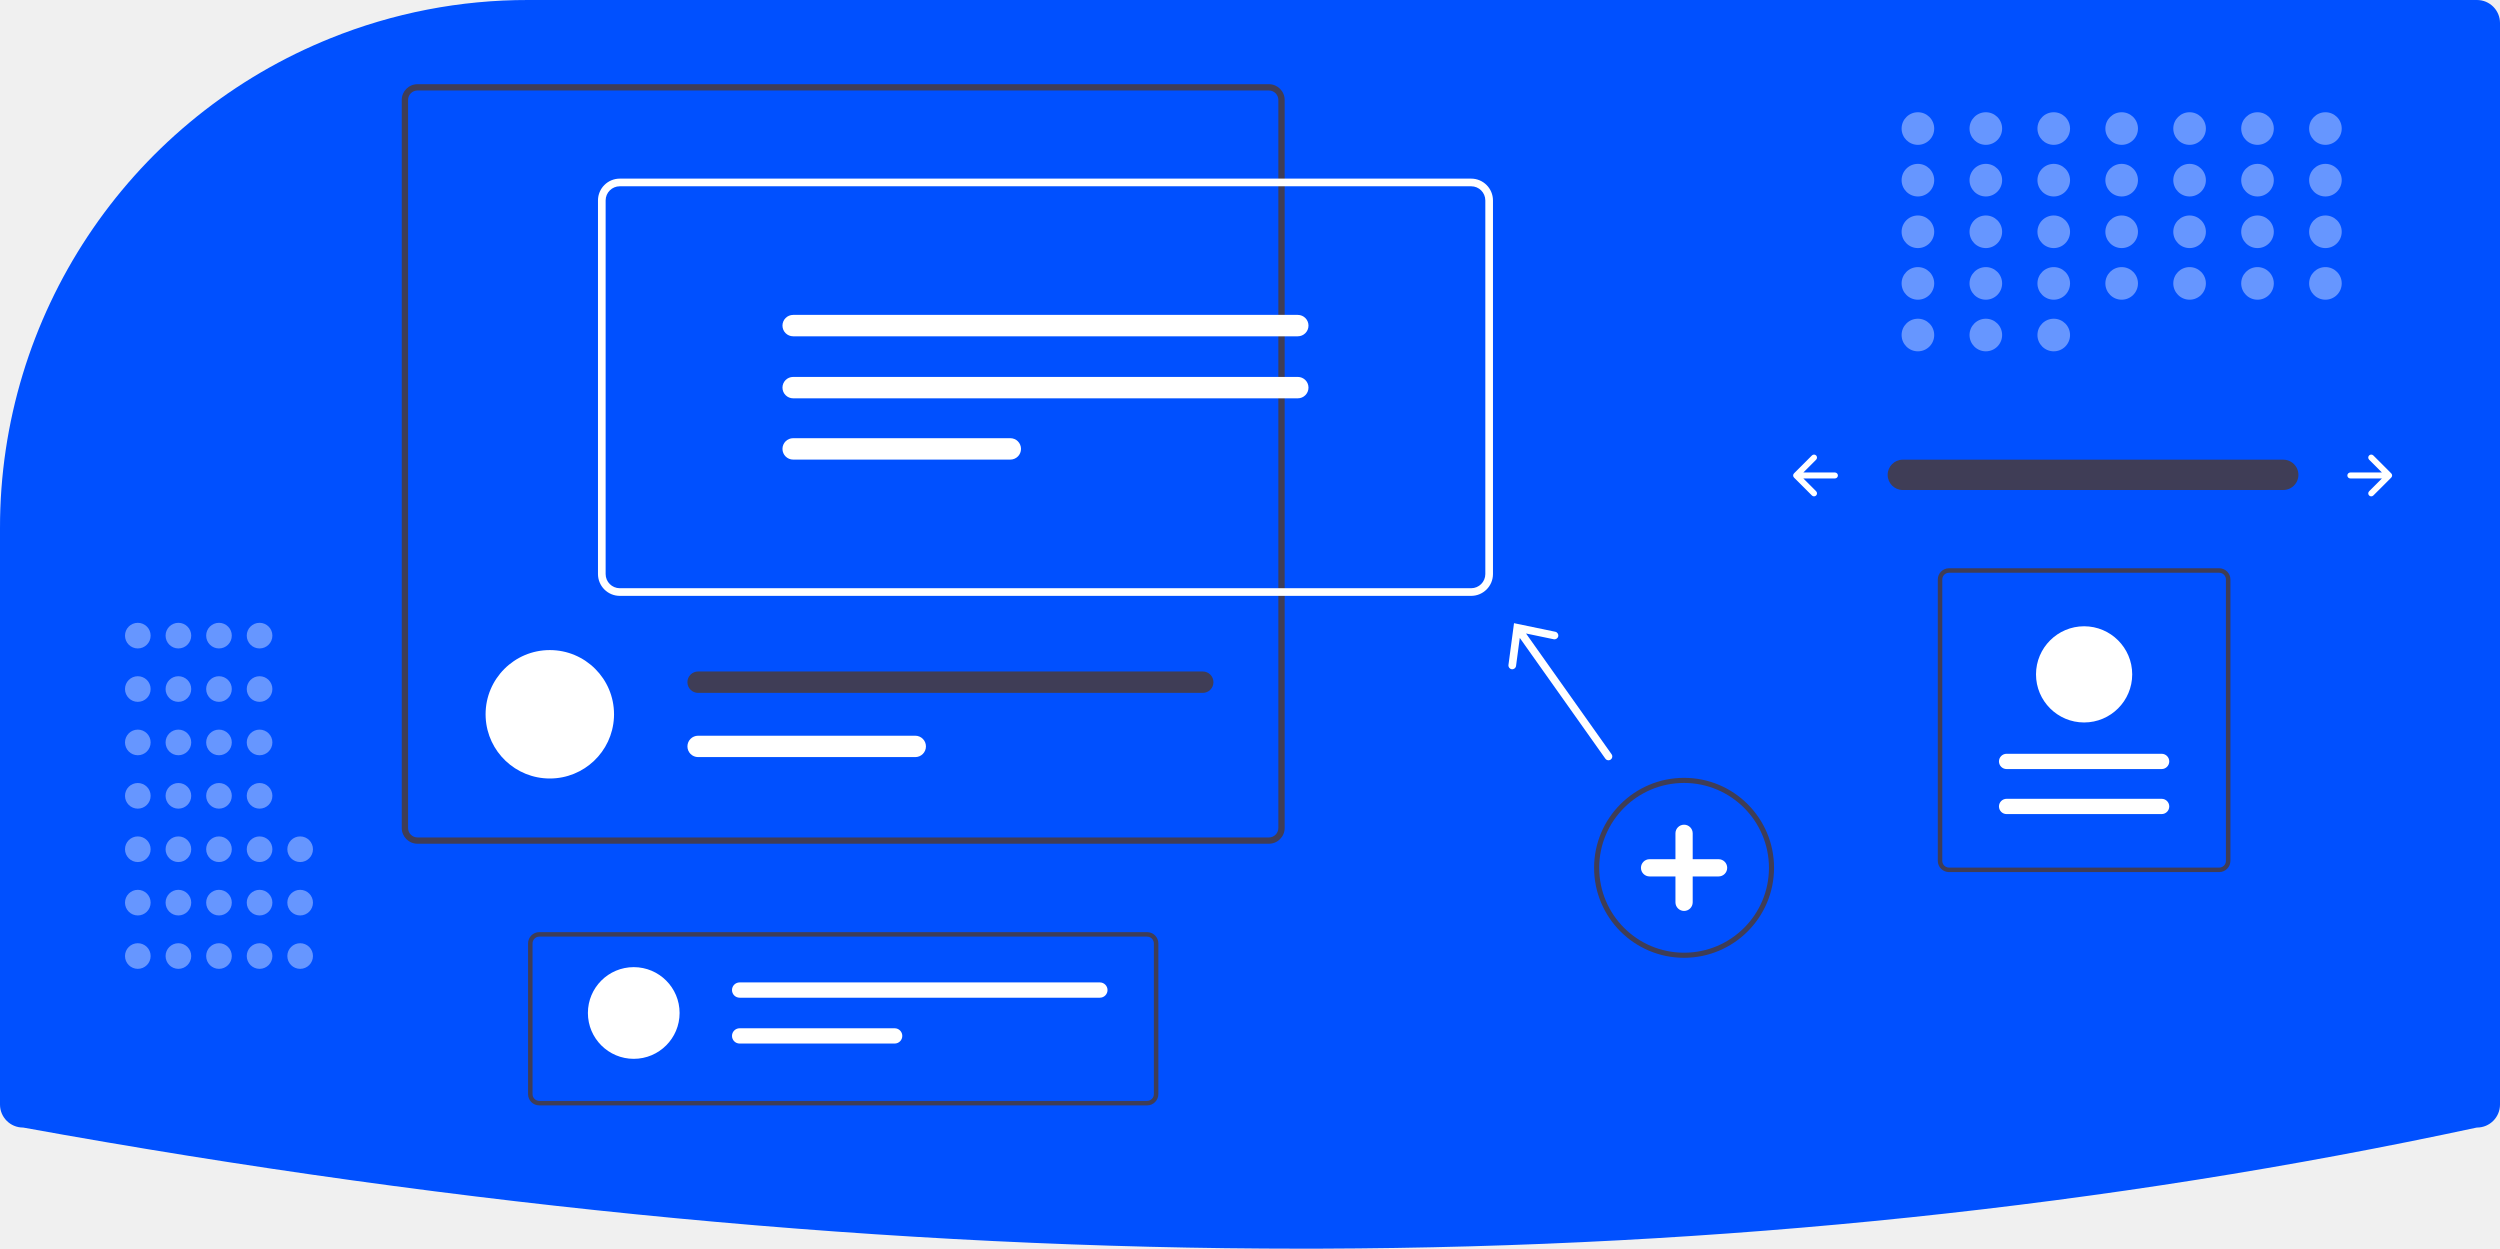
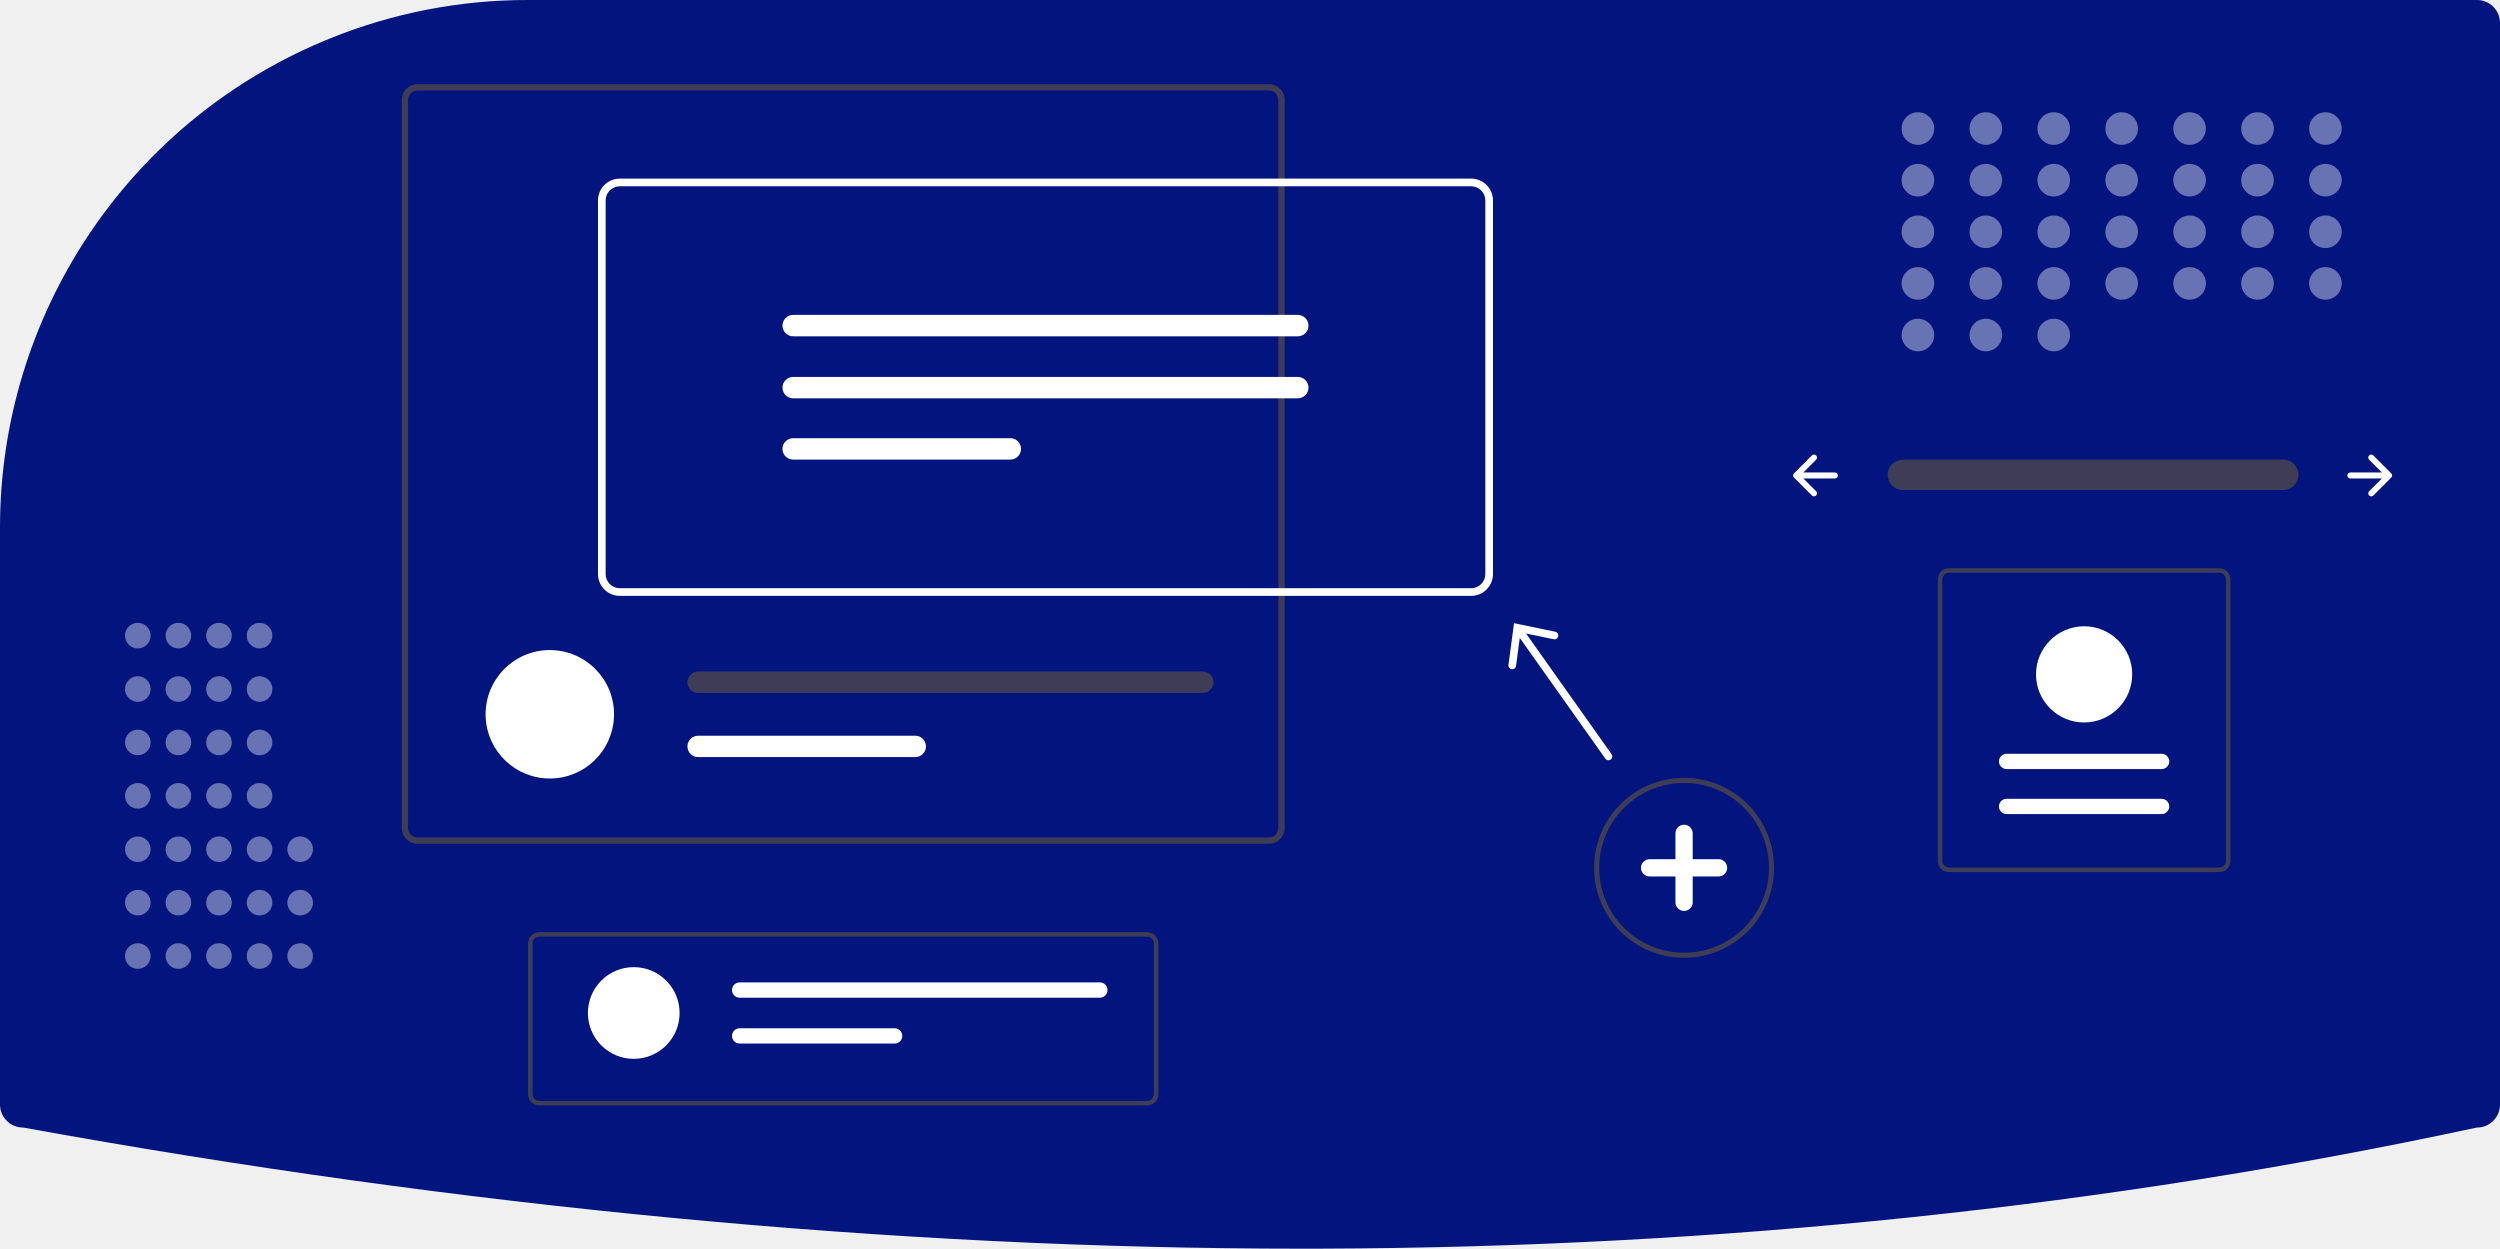
<svg xmlns="http://www.w3.org/2000/svg" data-name="Layer 1" width="980" height="489.48" viewBox="0 0 980 489.48">
-   <path d="M317.06,205.26a205.979,205.979,0,0,0-77.685,15.067c-.994.407-1.991.816-2.988,1.235A206.781,206.781,0,0,0,110,412.32v225.94a9.01,9.01,0,0,0,9,9l.179.016c173.467,31.502,342.106,47.465,501.372,47.465q3.582,0,7.156-.011c156.555-.477,308.994-16.439,453.083-47.447l.21-.022a9.01,9.01,0,0,0,9-9v-424a9.01,9.01,0,0,0-9-9Z" transform="translate(-110 -205.2598)" fill="#0050ff" />
-   <path id="f4300551-56ef-4356-8f30-d0080b223343-496" data-name="Path 40" d="M855.799,385.452a5.947,5.947,0,0,0,0,11.892H1004.885a5.947,5.947,0,1,0,.195-11.892q-.098-.002-.195,0Z" transform="translate(-110 -205.2598)" fill="#3f3d56" />
+   <path d="M317.06,205.26a205.979,205.979,0,0,0-77.685,15.067c-.994.407-1.991.816-2.988,1.235A206.781,206.781,0,0,0,110,412.32v225.94a9.01,9.01,0,0,0,9,9l.179.016c173.467,31.502,342.106,47.465,501.372,47.465q3.582,0,7.156-.011c156.555-.477,308.994-16.439,453.083-47.447l.21-.022a9.01,9.01,0,0,0,9-9v-424a9.01,9.01,0,0,0-9-9Z" transform="translate(-110 -205.2598)" fill="#02157f" />
+   <path id="f4300551-56ef-4356-8f30-d0080b223343-630" data-name="Path 40" d="M855.799,385.452a5.947,5.947,0,0,0,0,11.892H1004.885a5.947,5.947,0,1,0,.195-11.892q-.098-.002-.195,0Z" transform="translate(-110 -205.2598)" fill="#3f3d56" />
  <path d="M1038.694,383.797a1.17,1.17,0,0,0,0,1.655l5.023,5.023H1031.331a1.17,1.17,0,1,0,0,2.34H1043.717l-5.023,5.023a1.17,1.17,0,1,0,1.655,1.655l7.02-7.02a1.17,1.17,0,0,0,0-1.655l-7.02-7.02A1.17,1.17,0,0,0,1038.694,383.797Z" transform="translate(-110 -205.2598)" fill="#fff" />
  <path d="M821.927,383.797a1.17,1.17,0,0,1,0,1.655l-5.023,5.023h12.386a1.17,1.17,0,1,1,0,2.34H816.905l5.023,5.023a1.17,1.17,0,0,1-1.655,1.655l-7.02-7.02a1.17,1.17,0,0,1,0-1.655l7.02-7.02A1.17,1.17,0,0,1,821.927,383.797Z" transform="translate(-110 -205.2598)" fill="#fff" />
  <g opacity="0.4">
    <circle cx="751.82" cy="50.39" r="6.39" fill="#fff" />
    <circle cx="778.445" cy="50.39" r="6.39" fill="#fff" />
    <circle cx="805.069" cy="50.39" r="6.39" fill="#fff" />
    <circle cx="831.694" cy="50.39" r="6.39" fill="#fff" />
    <circle cx="858.318" cy="50.39" r="6.39" fill="#fff" />
    <circle cx="884.943" cy="50.39" r="6.39" fill="#fff" />
    <circle cx="911.567" cy="50.39" r="6.39" fill="#fff" />
    <circle cx="751.82" cy="70.625" r="6.39" fill="#fff" />
    <circle cx="778.445" cy="70.625" r="6.39" fill="#fff" />
    <circle cx="805.069" cy="70.625" r="6.39" fill="#fff" />
    <circle cx="831.694" cy="70.625" r="6.39" fill="#fff" />
    <circle cx="858.318" cy="70.625" r="6.39" fill="#fff" />
    <circle cx="884.943" cy="70.625" r="6.39" fill="#fff" />
    <circle cx="911.567" cy="70.625" r="6.39" fill="#fff" />
    <circle cx="751.82" cy="90.859" r="6.39" fill="#fff" />
    <circle cx="778.445" cy="90.859" r="6.39" fill="#fff" />
    <circle cx="805.069" cy="90.859" r="6.39" fill="#fff" />
    <circle cx="831.694" cy="90.859" r="6.39" fill="#fff" />
    <circle cx="858.318" cy="90.859" r="6.39" fill="#fff" />
    <circle cx="884.943" cy="90.859" r="6.39" fill="#fff" />
    <circle cx="911.567" cy="90.859" r="6.39" fill="#fff" />
    <circle cx="751.82" cy="111.094" r="6.39" fill="#fff" />
    <circle cx="778.445" cy="111.094" r="6.39" fill="#fff" />
    <circle cx="751.82" cy="131.329" r="6.39" fill="#fff" />
    <circle cx="778.445" cy="131.329" r="6.39" fill="#fff" />
    <circle cx="805.069" cy="131.329" r="6.39" fill="#fff" />
    <circle cx="805.069" cy="111.094" r="6.39" fill="#fff" />
    <circle cx="831.694" cy="111.094" r="6.39" fill="#fff" />
    <circle cx="858.318" cy="111.094" r="6.39" fill="#fff" />
    <circle cx="884.943" cy="111.094" r="6.39" fill="#fff" />
    <circle cx="911.567" cy="111.094" r="6.39" fill="#fff" />
  </g>
  <path d="M770.157,580.719a35.272,35.272,0,1,1,35.272-35.272A35.313,35.313,0,0,1,770.157,580.719Zm0-68.545a33.272,33.272,0,1,0,33.272,33.272A33.31,33.31,0,0,0,770.157,512.174Z" transform="translate(-110 -205.2598)" fill="#3f3d56" />
  <path d="M783.681,542.065H773.538V531.923a3.381,3.381,0,0,0-6.762,0v10.142H756.634a3.381,3.381,0,0,0,0,6.762h10.142v10.142a3.381,3.381,0,0,0,6.762,0V548.827h10.142a3.381,3.381,0,1,0,0-6.762Z" transform="translate(-110 -205.2598)" fill="#fff" />
  <g opacity="0.4">
    <circle cx="54.024" cy="374.766" r="5.024" fill="#fff" />
    <circle cx="54.024" cy="353.833" r="5.024" fill="#fff" />
    <circle cx="54.024" cy="332.9" r="5.024" fill="#fff" />
    <circle cx="54.024" cy="311.967" r="5.024" fill="#fff" />
    <circle cx="54.024" cy="291.034" r="5.024" fill="#fff" />
    <circle cx="54.024" cy="270.101" r="5.024" fill="#fff" />
    <circle cx="54.024" cy="249.168" r="5.024" fill="#fff" />
    <circle cx="69.933" cy="374.766" r="5.024" fill="#fff" />
    <circle cx="69.933" cy="353.833" r="5.024" fill="#fff" />
    <circle cx="69.933" cy="332.9" r="5.024" fill="#fff" />
    <circle cx="69.933" cy="311.967" r="5.024" fill="#fff" />
    <circle cx="69.933" cy="291.034" r="5.024" fill="#fff" />
    <circle cx="69.933" cy="270.101" r="5.024" fill="#fff" />
    <circle cx="69.933" cy="249.168" r="5.024" fill="#fff" />
    <circle cx="85.842" cy="374.766" r="5.024" fill="#fff" />
    <circle cx="85.842" cy="353.833" r="5.024" fill="#fff" />
    <circle cx="85.842" cy="332.9" r="5.024" fill="#fff" />
    <circle cx="85.842" cy="311.967" r="5.024" fill="#fff" />
    <circle cx="85.842" cy="291.034" r="5.024" fill="#fff" />
    <circle cx="85.842" cy="270.101" r="5.024" fill="#fff" />
    <circle cx="85.842" cy="249.168" r="5.024" fill="#fff" />
    <circle cx="101.751" cy="374.766" r="5.024" fill="#fff" />
    <circle cx="101.751" cy="353.833" r="5.024" fill="#fff" />
    <circle cx="117.66" cy="374.766" r="5.024" fill="#fff" />
    <circle cx="117.66" cy="353.833" r="5.024" fill="#fff" />
    <circle cx="117.66" cy="332.9" r="5.024" fill="#fff" />
    <circle cx="101.751" cy="332.9" r="5.024" fill="#fff" />
    <circle cx="101.751" cy="311.967" r="5.024" fill="#fff" />
    <circle cx="101.751" cy="291.034" r="5.024" fill="#fff" />
    <circle cx="101.751" cy="270.101" r="5.024" fill="#fff" />
    <circle cx="101.751" cy="249.168" r="5.024" fill="#fff" />
  </g>
  <path d="M607.408,238.262H273.666a6.189,6.189,0,0,0-6.182,6.182v285.383a6.189,6.189,0,0,0,6.182,6.182H607.408a6.189,6.189,0,0,0,6.182-6.182V244.444A6.189,6.189,0,0,0,607.408,238.262Zm3.705,291.566a3.718,3.718,0,0,1-3.705,3.716H273.666a3.711,3.711,0,0,1-3.705-3.716V244.444a3.711,3.711,0,0,1,3.705-3.716H607.408a3.718,3.718,0,0,1,3.705,3.716Z" transform="translate(-110 -205.2598)" fill="#3f3d56" />
  <path d="M350.702,485.266c0,.44-.012.88-.035,1.308a25.175,25.175,0,0,1-50.281,0c-.023-.428-.035-.868-.035-1.308a25.175,25.175,0,1,1,50.35,0Z" transform="translate(-110 -205.2598)" fill="#fff" />
  <path d="M581.475,468.479H383.663a4.197,4.197,0,0,0,0,8.394H581.475a4.197,4.197,0,0,0,0-8.394Z" transform="translate(-110 -205.2598)" fill="#3f3d56" />
  <path d="M468.78,493.66H383.663a4.191,4.191,0,0,0,0,8.382h85.117a4.191,4.191,0,1,0,0-8.382Z" transform="translate(-110 -205.2598)" fill="#fff" />
  <path d="M686.698,438.841H352.958a8.559,8.559,0,0,1-8.549-8.55V283.829a8.559,8.559,0,0,1,8.549-8.549H686.698a8.559,8.559,0,0,1,8.549,8.549V430.291A8.559,8.559,0,0,1,686.698,438.841ZM352.958,278.28a5.555,5.555,0,0,0-5.549,5.549V430.291a5.556,5.556,0,0,0,5.549,5.55H686.698a5.556,5.556,0,0,0,5.549-5.55V283.829a5.555,5.555,0,0,0-5.549-5.549Z" transform="translate(-110 -205.2598)" fill="#fff" />
  <path d="M420.924,328.699a4.196,4.196,0,1,0,0,8.392H618.732a4.196,4.196,0,1,0,0-8.392Z" transform="translate(-110 -205.2598)" fill="#fff" />
  <path d="M420.924,353.012a4.196,4.196,0,0,0,0,8.392H618.732a4.196,4.196,0,0,0,0-8.392Z" transform="translate(-110 -205.2598)" fill="#fff" />
  <path d="M420.924,377.03a4.196,4.196,0,0,0,0,8.392h85.117a4.196,4.196,0,0,0,0-8.392Z" transform="translate(-110 -205.2598)" fill="#fff" />
  <path d="M741.724,500.893l-33.52-47.307,10.851,2.261a1.501,1.501,0,1,0,.612-2.939l-16.171-3.366-2.183,16.371a1.501,1.501,0,1,0,2.976.396l1.463-10.993L739.276,502.627a1.5,1.5,0,1,0,2.447-1.734Z" transform="translate(-110 -205.2598)" fill="#fff" />
  <path d="M559.666,638.58H321.409a4.417,4.417,0,0,1-4.412-4.412V575.067a4.417,4.417,0,0,1,4.412-4.412h238.257a4.417,4.417,0,0,1,4.412,4.412v59.101A4.417,4.417,0,0,1,559.666,638.58Zm-238.257-66.161a2.65,2.65,0,0,0-2.647,2.647v59.101a2.65,2.65,0,0,0,2.647,2.647h238.257a2.65,2.65,0,0,0,2.647-2.647V575.067a2.65,2.65,0,0,0-2.647-2.647Z" transform="translate(-110 -205.2598)" fill="#3f3d56" />
  <circle cx="248.429" cy="397.09" r="17.973" fill="#fff" />
  <path d="M399.938,590.368a2.995,2.995,0,1,0,0,5.991H541.153a2.995,2.995,0,1,0,0-5.991Z" transform="translate(-110 -205.2598)" fill="#fff" />
  <path d="M399.938,608.341a2.995,2.995,0,1,0,0,5.991H460.703a2.995,2.995,0,1,0,0-5.991Z" transform="translate(-110 -205.2598)" fill="#fff" />
  <path d="M874.024,428.016H979.917a4.417,4.417,0,0,1,4.412,4.412V542.71a4.417,4.417,0,0,1-4.412,4.412H874.024a4.417,4.417,0,0,1-4.412-4.412V432.428A4.417,4.417,0,0,1,874.024,428.016ZM979.917,545.358a2.65,2.65,0,0,0,2.647-2.647V432.428a2.65,2.65,0,0,0-2.647-2.647H874.024a2.65,2.65,0,0,0-2.647,2.647V542.71a2.65,2.65,0,0,0,2.647,2.647Z" transform="translate(-110 -205.2598)" fill="#3f3d56" />
  <path d="M957.353,524.38a2.995,2.995,0,0,0,0-5.991H896.588a2.995,2.995,0,0,0,0,5.991Z" transform="translate(-110 -205.2598)" fill="#fff" />
  <path d="M957.353,506.731a2.995,2.995,0,1,0,0-5.991H896.588a2.995,2.995,0,1,0,0,5.991Z" transform="translate(-110 -205.2598)" fill="#fff" />
  <path d="M926.97,450.758a18.855,18.855,0,1,1-18.855,18.855A18.876,18.876,0,0,1,926.97,450.758Z" transform="translate(-110 -205.2598)" fill="#fff" />
</svg>
